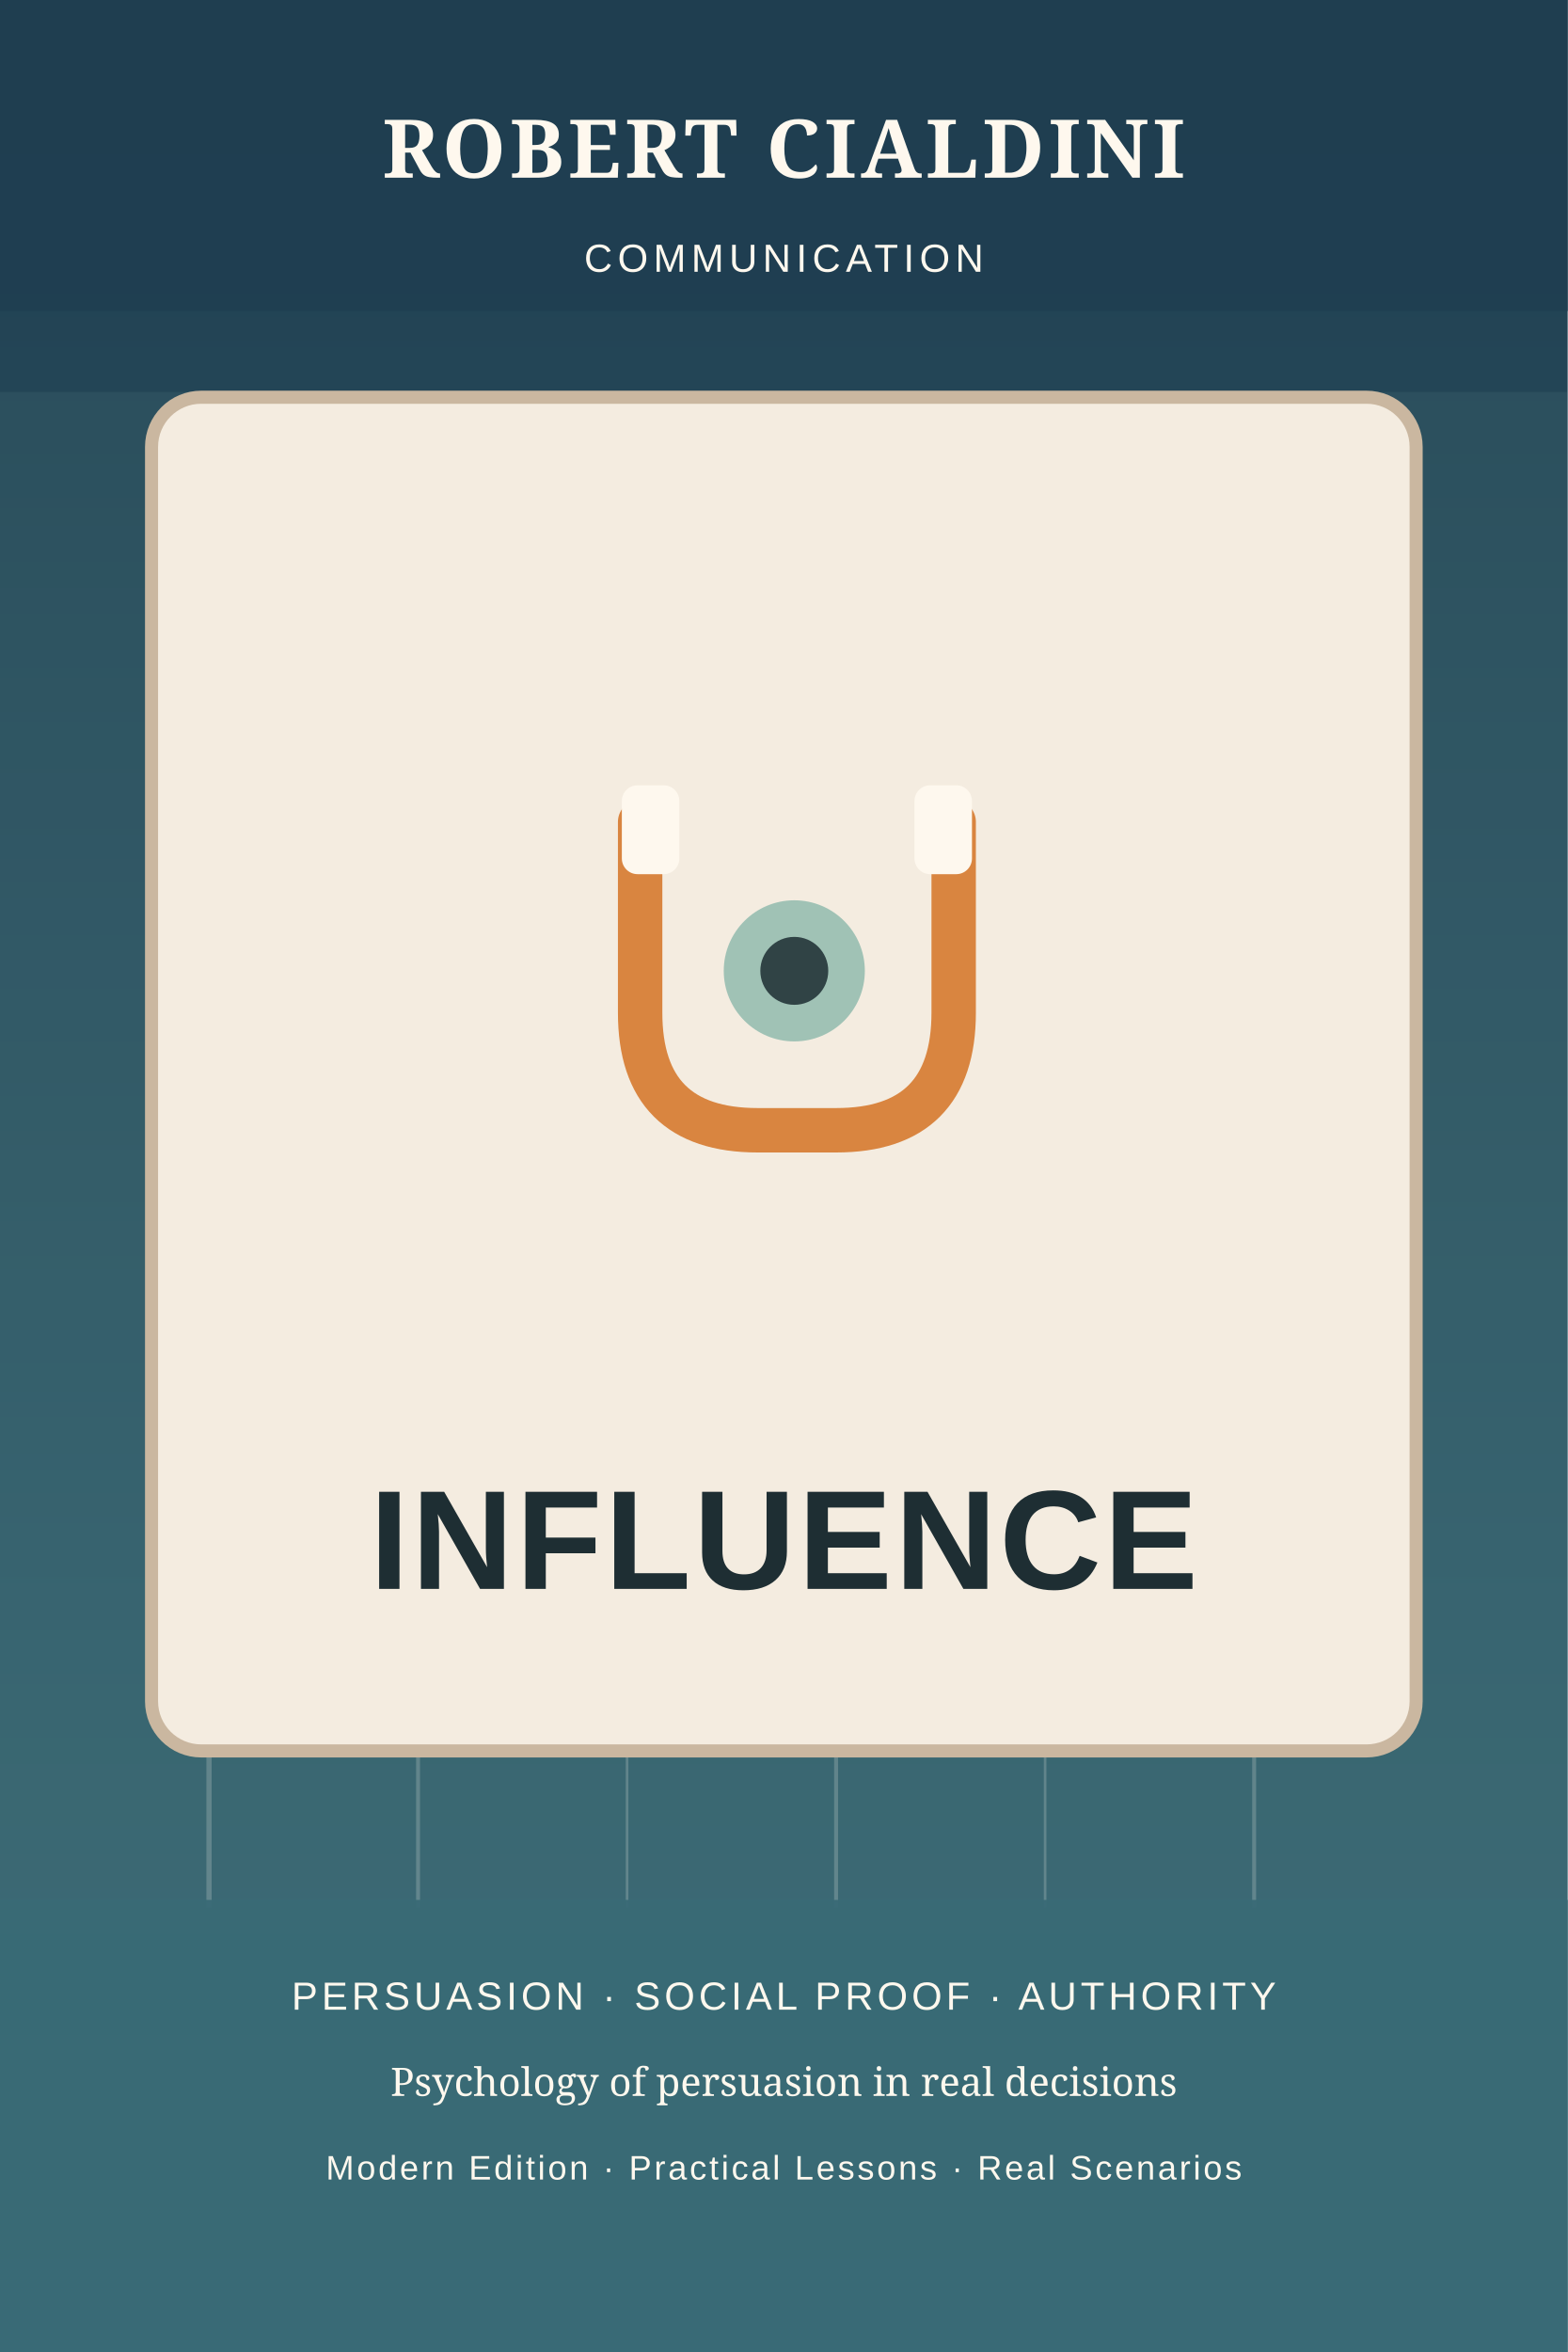
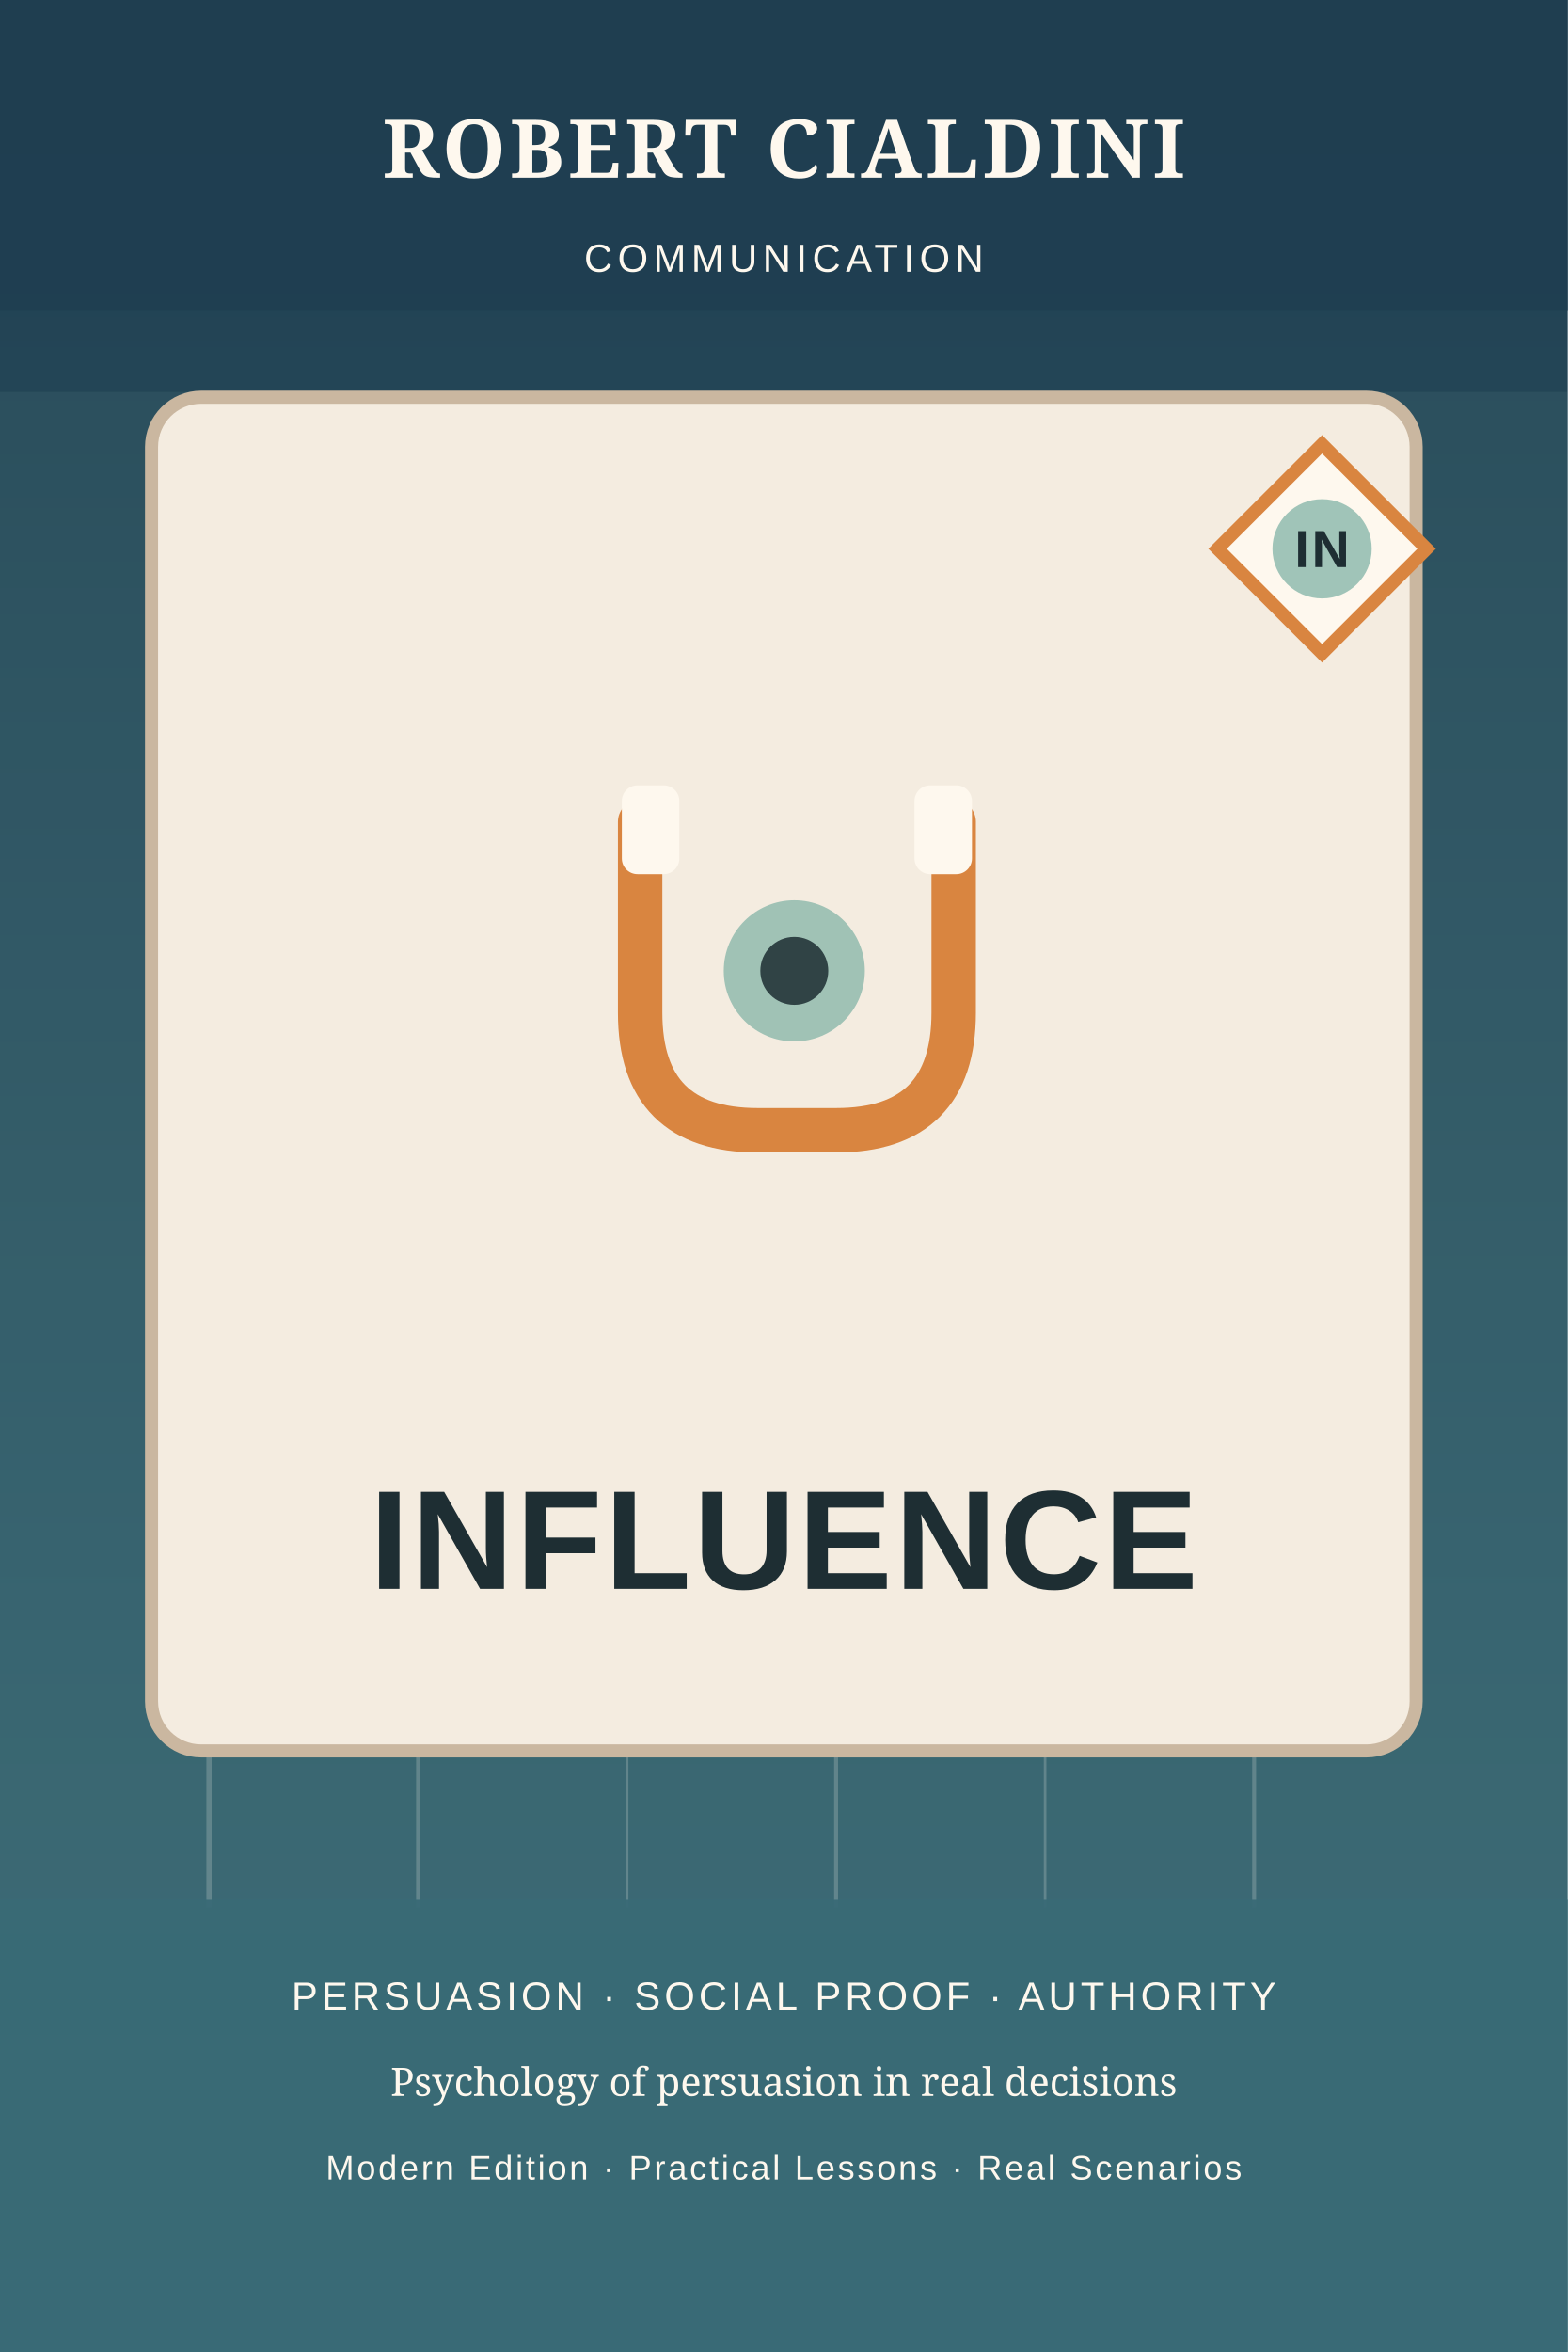
<svg xmlns="http://www.w3.org/2000/svg" width="1200" height="1800" viewBox="0 0 1200 1800" fill="none" role="img" aria-labelledby="title desc">
  <defs>
    <linearGradient id="g1404145406" x1="0" y1="0" x2="0" y2="1800" gradientUnits="userSpaceOnUse">
      <stop offset="0%" stop-color="#1F3E50" />
      <stop offset="100%" stop-color="#396A76" />
    </linearGradient>
  </defs>
  <rect width="1200" height="1800" fill="url(#g1404145406)" />
  <rect x="0" y="300" width="1200" height="1180" fill="#7CB0A3" opacity="0.1" />
  <g stroke="#FEF8EE" opacity="0.2">
    <line x1="160" y1="320" x2="160" y2="1460" stroke-width="4" />
    <line x1="320" y1="320" x2="320" y2="1460" stroke-width="3" />
    <line x1="480" y1="320" x2="480" y2="1460" stroke-width="2" />
    <line x1="640" y1="320" x2="640" y2="1460" stroke-width="3" />
    <line x1="800" y1="320" x2="800" y2="1460" stroke-width="2" />
    <line x1="960" y1="320" x2="960" y2="1460" stroke-width="3" />
  </g>
  <path d="M140 430 L1060 430" stroke="#D98540" stroke-width="10" opacity="0.22" />
  <path d="M140 1330 L1060 1330" stroke="#D98540" stroke-width="10" opacity="0.2" />
  <rect x="116" y="304" width="968" height="1036" rx="38" fill="#F4ECE0" stroke="#CAB7A0" stroke-width="10" />
  <g transform="translate(410 561)">
    <path d="M80 68 V214 Q80 304 170 304 H230 Q320 304 320 214 V68" fill="none" stroke="#D98540" stroke-width="34" stroke-linecap="round" />
    <rect x="66" y="40" width="44" height="68" rx="12" fill="#FEF8EE" />
    <rect x="290" y="40" width="44" height="68" rx="12" fill="#FEF8EE" />
    <circle cx="198" cy="182" r="54" fill="#7CB0A3" opacity="0.7" />
    <circle cx="198" cy="182" r="26" fill="#1E2E33" opacity="0.86" />
  </g>
+   <g transform="translate(924 332)">
+     <polygon points="88,8 168,88 88,168 8,88" fill="#FEF8EE" stroke="#D98540" stroke-width="10" />
+     <circle cx="88" cy="88" r="38" fill="#7CB0A3" opacity="0.72" />
+     <text x="88" y="102" text-anchor="middle" fill="#1E2E33" font-family="'Trebuchet MS', Arial, sans-serif" font-size="40" font-weight="700" letter-spacing="2">IN</text>
+   </g>
  <rect x="0" y="0" width="1200" height="238" fill="#1F3E50" opacity="0.93" />
  <rect x="0" y="1454" width="1200" height="346" fill="#396A76" opacity="0.95" />
  <text x="600" y="136" text-anchor="middle" fill="#FEF8EE" font-family="Georgia, serif" font-size="62" font-weight="700" letter-spacing="3">ROBERT CIALDINI</text>
  <text x="600" y="208" text-anchor="middle" fill="#FEF8EE" font-family="'Trebuchet MS', Arial, sans-serif" font-size="30" letter-spacing="4">COMMUNICATION</text>
  <text x="600" y="1216" text-anchor="middle" fill="#1E2E33" font-family="'Trebuchet MS', Arial, sans-serif" font-size="108" font-weight="700" letter-spacing="2">INFLUENCE</text>
  <text x="600" y="1538" text-anchor="middle" fill="#FEF8EE" font-family="'Trebuchet MS', Arial, sans-serif" font-size="30" letter-spacing="3">PERSUASION  ·  SOCIAL PROOF  ·  AUTHORITY</text>
  <text x="600" y="1604" text-anchor="middle" fill="#FEF8EE" font-family="Georgia, serif" font-size="30">Psychology of persuasion in real decisions</text>
  <text x="600" y="1668" text-anchor="middle" fill="#FEF8EE" font-family="'Trebuchet MS', Arial, sans-serif" font-size="26" letter-spacing="2">Modern Edition · Practical Lessons · Real Scenarios</text>
</svg>
